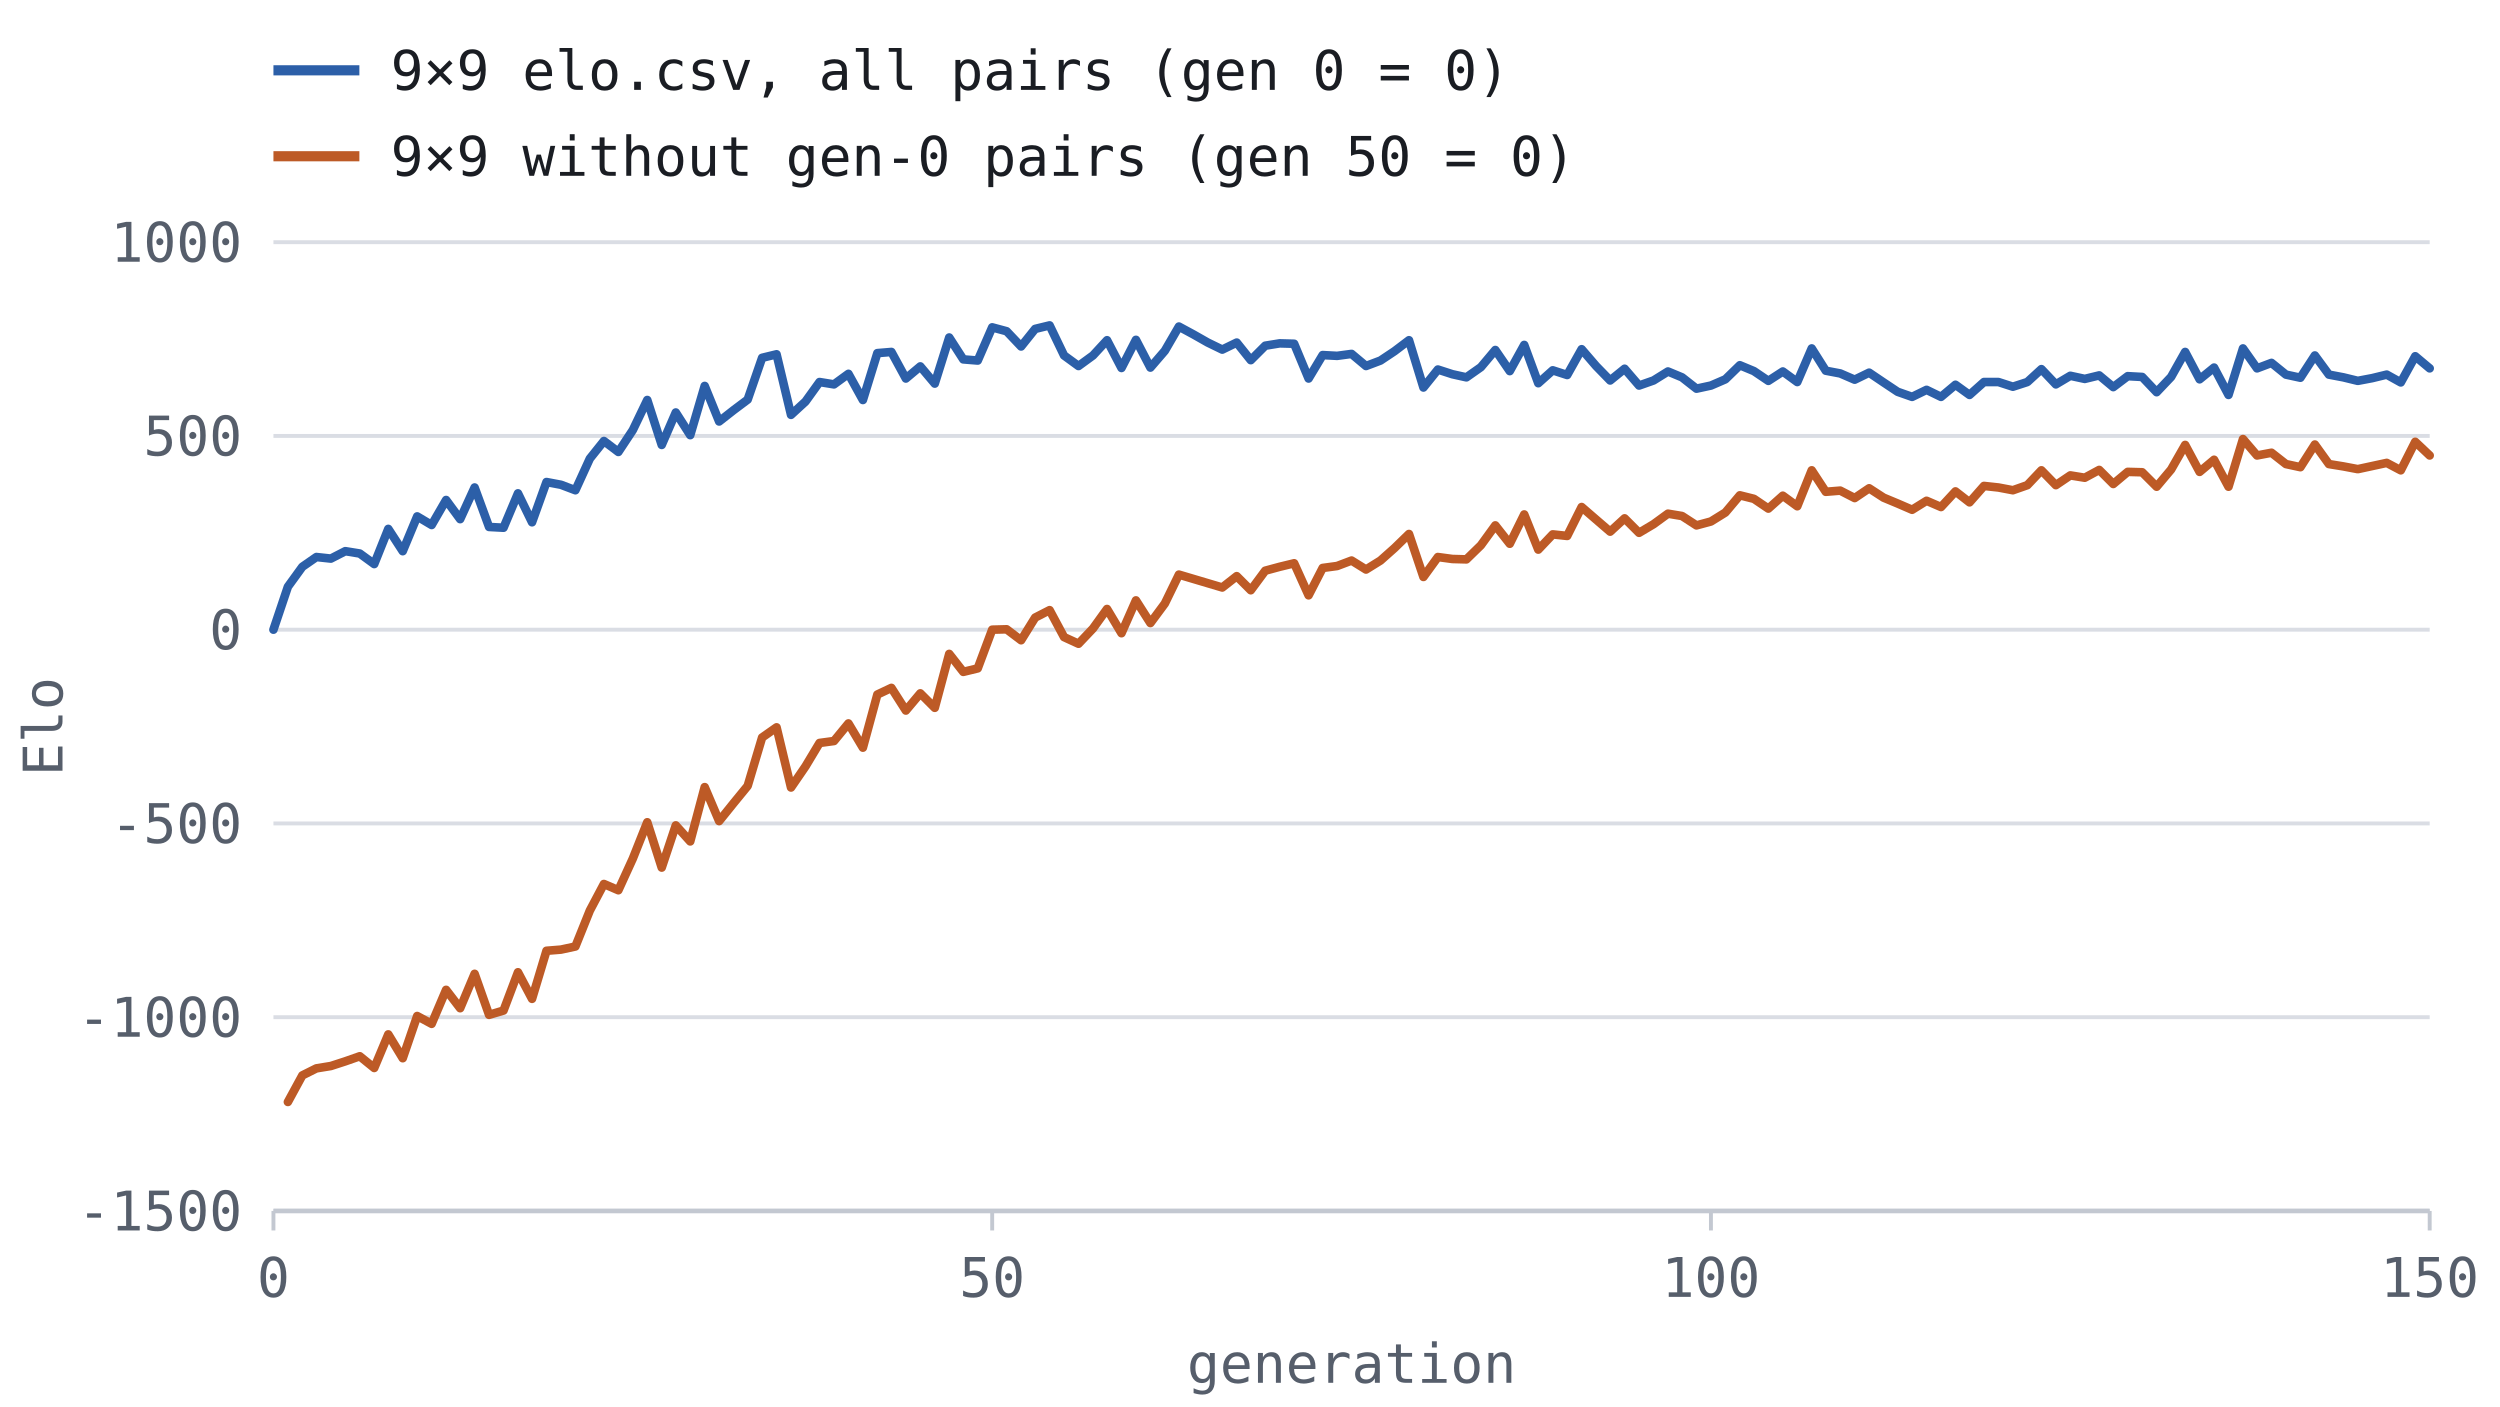
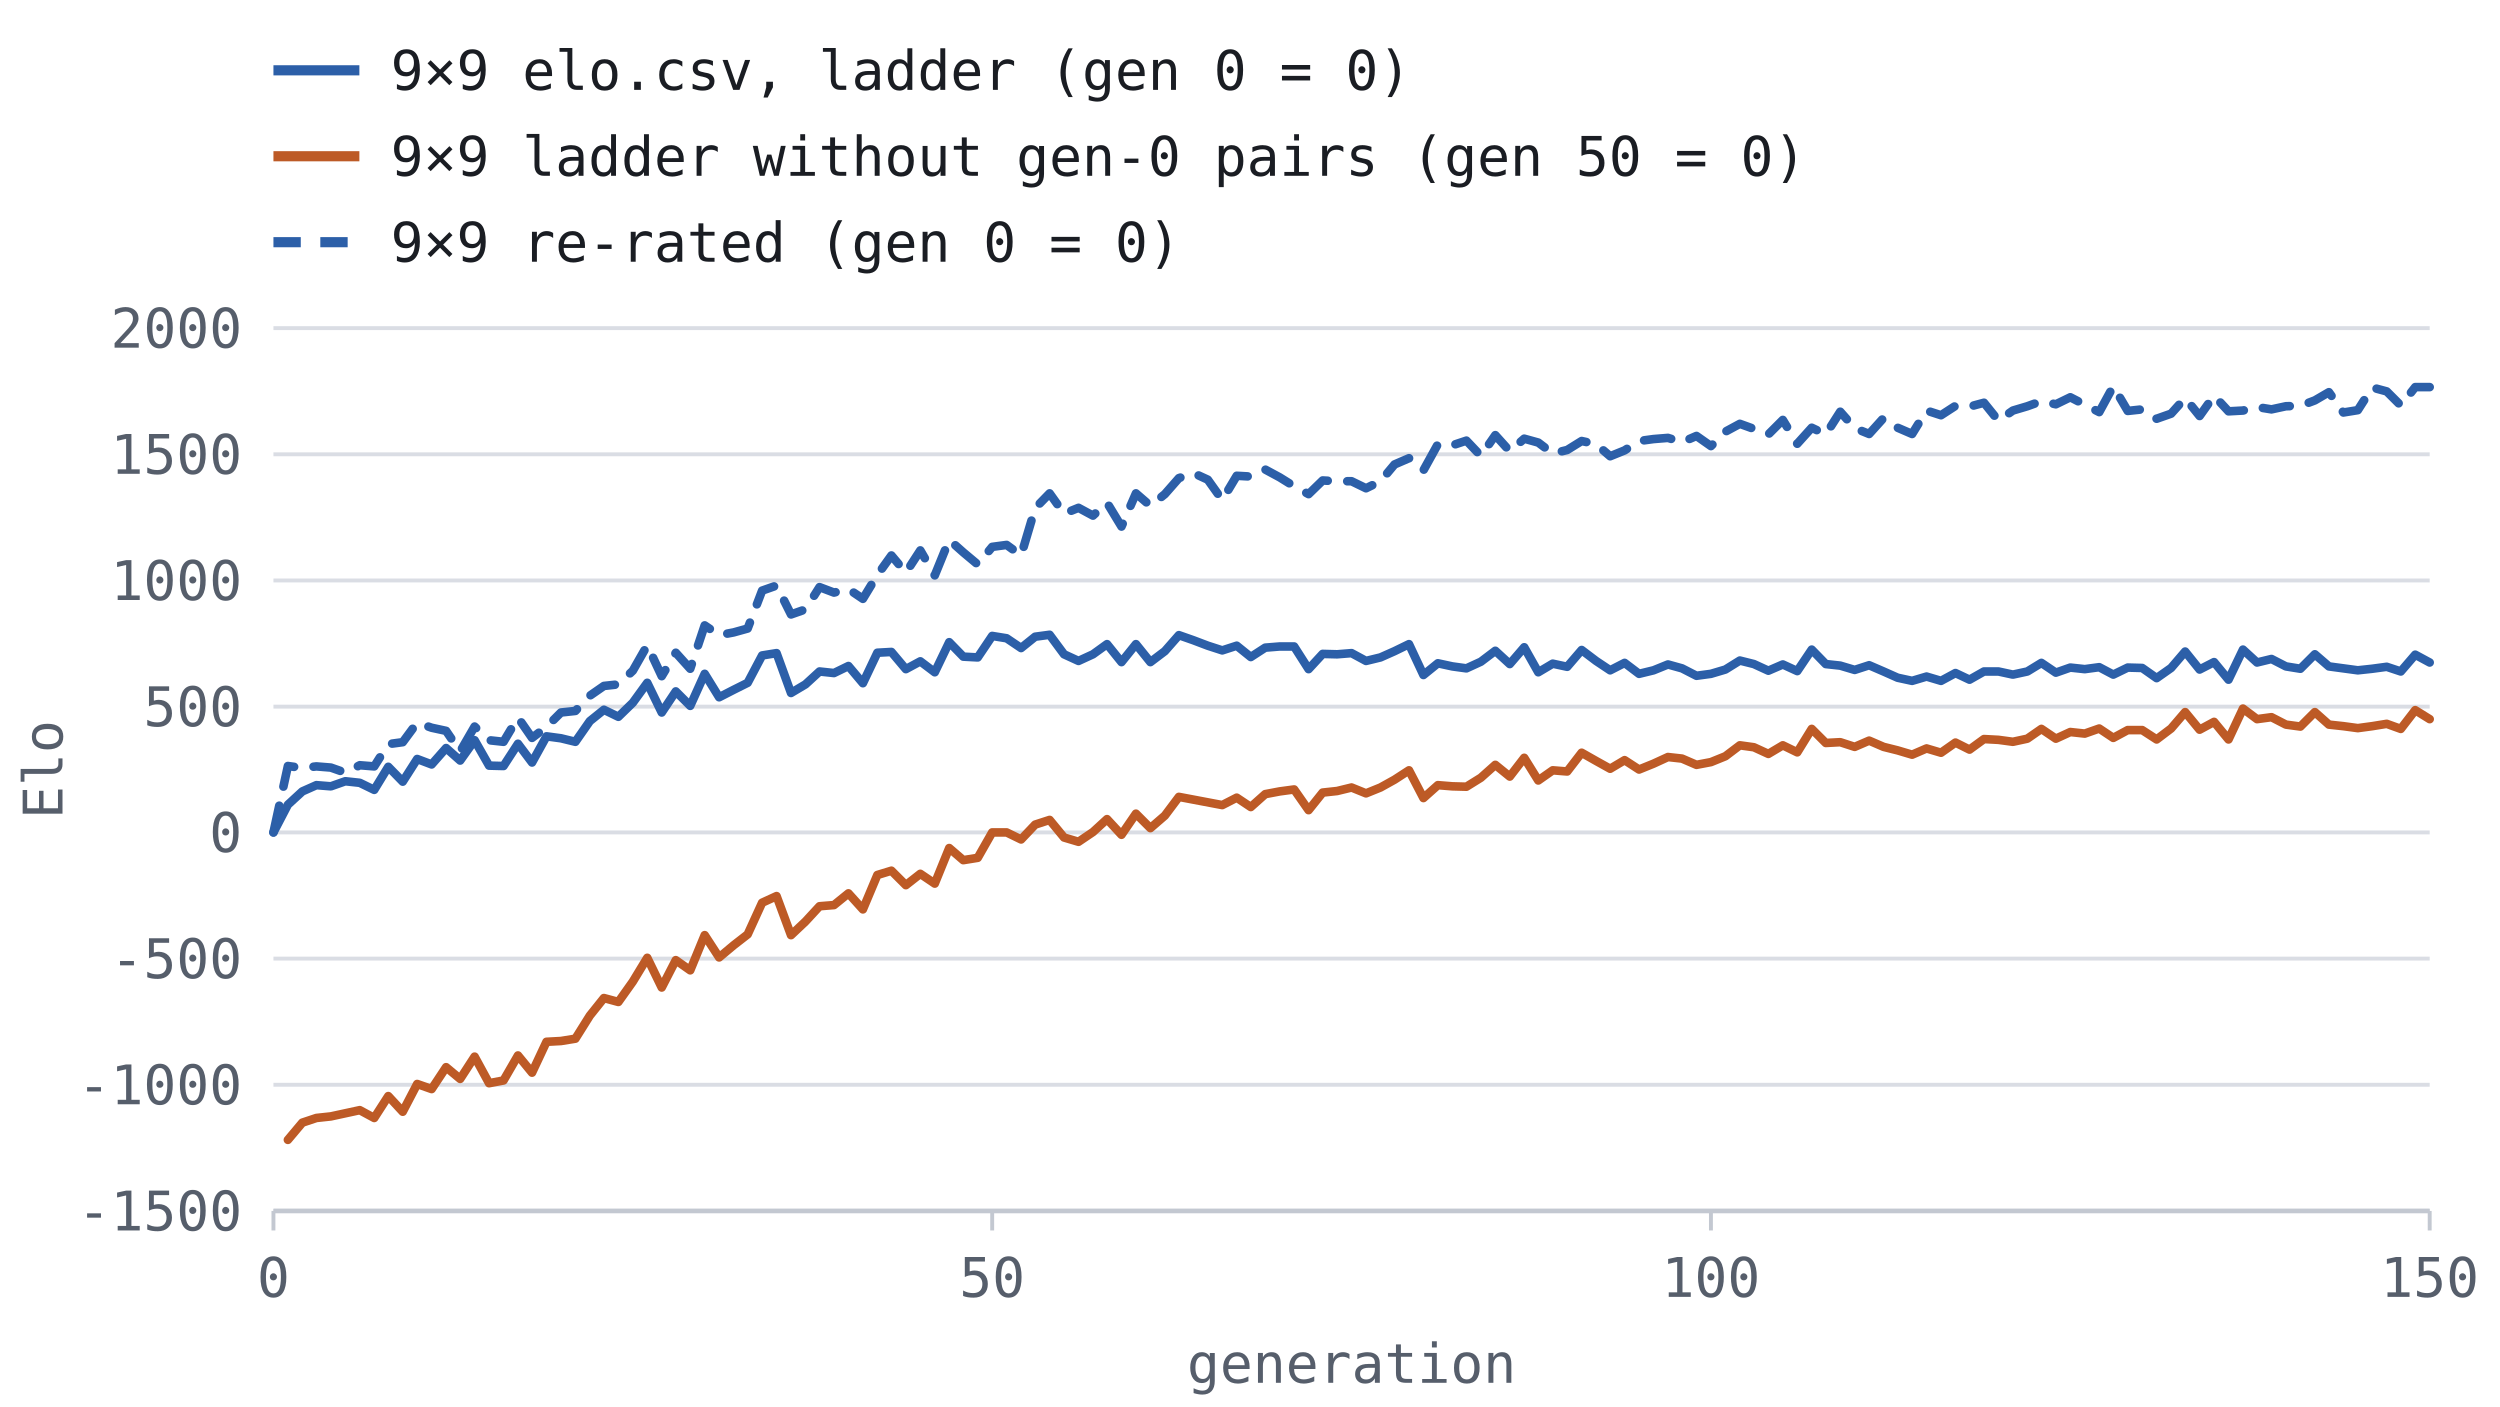
- <svg xmlns="http://www.w3.org/2000/svg" viewBox="0 0 640 360" role="img" aria-label="Elo by generation: 9×9 elo.csv, all pairs (gen 0 = 0), 9×9 without gen-0 pairs (gen 50 = 0)" font-family="IBM Plex Mono, ui-monospace, Menlo, monospace" font-size="14">
+ <svg xmlns="http://www.w3.org/2000/svg" viewBox="0 0 640 360" role="img" aria-label="Elo by generation: 9×9 elo.csv, ladder (gen 0 = 0), 9×9 ladder without gen-0 pairs (gen 50 = 0), 9×9 re-rated (gen 0 = 0)" font-family="IBM Plex Mono, ui-monospace, Menlo, monospace" font-size="14">
  <rect x="0" y="0" width="640" height="360" fill="var(--surface, #FFFFFF)" />
  <line x1="70" y1="310.0" x2="622" y2="310.0" stroke="var(--rule, #DADDE4)" stroke-width="1" />
  <text x="62" y="315.0" text-anchor="end" fill="var(--ink-dim, #565E6B)">-1500</text>
-   <line x1="70" y1="260.4" x2="622" y2="260.4" stroke="var(--rule, #DADDE4)" stroke-width="1" />
-   <text x="62" y="265.4" text-anchor="end" fill="var(--ink-dim, #565E6B)">-1000</text>
-   <line x1="70" y1="210.8" x2="622" y2="210.8" stroke="var(--rule, #DADDE4)" stroke-width="1" />
-   <text x="62" y="215.8" text-anchor="end" fill="var(--ink-dim, #565E6B)">-500</text>
-   <line x1="70" y1="161.2" x2="622" y2="161.2" stroke="var(--rule, #DADDE4)" stroke-width="1" />
-   <text x="62" y="166.2" text-anchor="end" fill="var(--ink-dim, #565E6B)">0</text>
-   <line x1="70" y1="111.6" x2="622" y2="111.6" stroke="var(--rule, #DADDE4)" stroke-width="1" />
-   <text x="62" y="116.6" text-anchor="end" fill="var(--ink-dim, #565E6B)">500</text>
-   <line x1="70" y1="62.0" x2="622" y2="62.0" stroke="var(--rule, #DADDE4)" stroke-width="1" />
-   <text x="62" y="67.0" text-anchor="end" fill="var(--ink-dim, #565E6B)">1000</text>
+   <line x1="70" y1="277.7" x2="622" y2="277.7" stroke="var(--rule, #DADDE4)" stroke-width="1" />
+   <text x="62" y="282.7" text-anchor="end" fill="var(--ink-dim, #565E6B)">-1000</text>
+   <line x1="70" y1="245.4" x2="622" y2="245.4" stroke="var(--rule, #DADDE4)" stroke-width="1" />
+   <text x="62" y="250.4" text-anchor="end" fill="var(--ink-dim, #565E6B)">-500</text>
+   <line x1="70" y1="213.1" x2="622" y2="213.1" stroke="var(--rule, #DADDE4)" stroke-width="1" />
+   <text x="62" y="218.1" text-anchor="end" fill="var(--ink-dim, #565E6B)">0</text>
+   <line x1="70" y1="180.9" x2="622" y2="180.9" stroke="var(--rule, #DADDE4)" stroke-width="1" />
+   <text x="62" y="185.9" text-anchor="end" fill="var(--ink-dim, #565E6B)">500</text>
+   <line x1="70" y1="148.6" x2="622" y2="148.6" stroke="var(--rule, #DADDE4)" stroke-width="1" />
+   <text x="62" y="153.6" text-anchor="end" fill="var(--ink-dim, #565E6B)">1000</text>
+   <line x1="70" y1="116.3" x2="622" y2="116.3" stroke="var(--rule, #DADDE4)" stroke-width="1" />
+   <text x="62" y="121.3" text-anchor="end" fill="var(--ink-dim, #565E6B)">1500</text>
+   <line x1="70" y1="84.0" x2="622" y2="84.0" stroke="var(--rule, #DADDE4)" stroke-width="1" />
+   <text x="62" y="89.0" text-anchor="end" fill="var(--ink-dim, #565E6B)">2000</text>
  <line x1="70.0" y1="310" x2="70.0" y2="315" stroke="var(--rule-strong, #C3C8D1)" stroke-width="1" />
  <text x="70.0" y="332" text-anchor="middle" fill="var(--ink-dim, #565E6B)">0</text>
  <line x1="254.0" y1="310" x2="254.0" y2="315" stroke="var(--rule-strong, #C3C8D1)" stroke-width="1" />
  <text x="254.0" y="332" text-anchor="middle" fill="var(--ink-dim, #565E6B)">50</text>
  <line x1="438.0" y1="310" x2="438.0" y2="315" stroke="var(--rule-strong, #C3C8D1)" stroke-width="1" />
  <text x="438.0" y="332" text-anchor="middle" fill="var(--ink-dim, #565E6B)">100</text>
  <line x1="622.0" y1="310" x2="622.0" y2="315" stroke="var(--rule-strong, #C3C8D1)" stroke-width="1" />
  <text x="622.0" y="332" text-anchor="middle" fill="var(--ink-dim, #565E6B)">150</text>
  <line x1="70" y1="310" x2="622" y2="310" stroke="var(--rule-strong, #C3C8D1)" stroke-width="1.2" />
  <text x="346.0" y="354" text-anchor="middle" fill="var(--ink-dim, #565E6B)">generation</text>
-   <text x="16" y="186.0" text-anchor="middle" fill="var(--ink-dim, #565E6B)" transform="rotate(-90 16 186.0)">Elo</text>
-   <polyline points="70.0,161.2 73.7,150.2 77.4,145.1 81.0,142.6 84.7,143.0 88.4,141.1 92.1,141.7 95.8,144.4 99.4,135.4 103.1,141.1 106.8,132.2 110.5,134.4 114.2,128.0 117.8,132.9 121.5,124.8 125.2,134.9 128.9,135.1 132.6,126.3 136.2,133.7 139.9,123.4 143.6,124.1 147.3,125.5 151.0,117.4 154.6,112.9 158.3,115.7 162.0,110.1 165.7,102.4 169.4,113.9 173.0,105.6 176.7,111.4 180.4,98.8 184.1,107.9 187.8,105.0 191.4,102.3 195.1,91.6 198.8,90.7 202.5,106.2 206.2,102.8 209.8,97.8 213.5,98.4 217.2,95.7 220.9,102.4 224.6,90.4 228.2,90.1 231.9,96.9 235.6,93.8 239.3,98.2 243.0,86.4 246.6,92.0 250.3,92.3 254.0,83.8 257.7,84.8 261.4,88.7 265.0,84.2 268.7,83.3 272.4,91.0 276.1,93.7 279.8,91.0 283.4,87.1 287.1,94.2 290.8,87.0 294.5,94.1 298.2,89.8 301.8,83.6 305.5,85.6 309.2,87.7 312.9,89.5 316.6,87.7 320.2,92.2 323.9,88.5 327.6,87.9 331.3,88.0 335.0,96.9 338.6,90.9 342.3,91.1 346.0,90.6 349.7,93.7 353.4,92.3 357.0,89.9 360.7,87.1 364.4,99.2 368.1,94.6 371.8,95.8 375.4,96.6 379.1,94.0 382.8,89.6 386.5,95.0 390.2,88.3 393.8,98.1 397.5,94.8 401.2,96.0 404.9,89.4 408.6,93.7 412.2,97.4 415.9,94.4 419.6,98.7 423.3,97.4 427.0,95.1 430.6,96.6 434.3,99.5 438.0,98.7 441.7,97.1 445.4,93.5 449.0,95.0 452.7,97.5 456.4,95.1 460.1,97.8 463.8,89.2 467.4,94.9 471.1,95.6 474.8,97.2 478.5,95.4 482.2,97.9 485.8,100.3 489.5,101.6 493.2,99.8 496.9,101.6 500.6,98.5 504.2,101.1 507.9,97.8 511.6,97.8 515.3,99.0 519.0,97.8 522.6,94.5 526.3,98.4 530.0,96.2 533.7,97.0 537.4,96.1 541.0,99.1 544.7,96.3 548.4,96.5 552.1,100.4 555.8,96.5 559.4,90.1 563.1,97.1 566.8,94.1 570.5,101.1 574.2,89.2 577.8,94.3 581.5,92.9 585.2,95.9 588.9,96.7 592.6,91.0 596.2,95.9 599.9,96.6 603.6,97.5 607.3,96.8 611.0,95.9 614.6,97.9 618.3,91.2 622.0,94.3" fill="none" stroke="var(--x, #2C5FA8)" stroke-width="2.2" stroke-linejoin="round" stroke-linecap="round" />
-   <polyline points="73.7,282.1 77.4,275.3 81.0,273.5 84.7,272.9 88.4,271.7 92.1,270.4 95.8,273.4 99.4,264.8 103.1,270.9 106.8,260.1 110.5,262.1 114.2,253.4 117.8,258.1 121.5,249.3 125.2,259.8 128.9,258.7 132.6,248.9 136.2,255.7 139.9,243.4 143.6,243.1 147.3,242.3 151.0,233.1 154.6,226.3 158.3,227.9 162.0,219.8 165.7,210.5 169.4,222.1 173.0,211.3 176.7,215.4 180.4,201.5 184.1,210.2 187.8,205.6 191.4,201.2 195.1,188.8 198.8,186.2 202.5,201.6 206.2,196.2 209.8,190.2 213.5,189.7 217.2,185.2 220.9,191.4 224.6,177.8 228.2,176.1 231.9,181.9 235.6,177.5 239.3,181.2 243.0,167.4 246.6,172.0 250.3,171.1 254.0,161.2 257.7,161.1 261.4,163.9 265.0,158.1 268.7,156.2 272.4,163.1 276.1,164.8 279.8,160.9 283.4,155.9 287.1,162.1 290.8,153.7 294.5,159.5 298.2,154.5 301.8,147.1 305.5,148.2 309.2,149.3 312.9,150.4 316.6,147.5 320.2,151.1 323.9,146.1 327.6,145.1 331.3,144.2 335.0,152.4 338.6,145.4 342.3,144.9 346.0,143.5 349.7,145.8 353.4,143.5 357.0,140.3 360.7,136.7 364.4,147.7 368.1,142.6 371.8,143.1 375.4,143.2 379.1,139.6 382.8,134.5 386.5,139.2 390.2,131.7 393.8,140.7 397.5,136.8 401.2,137.2 404.9,129.8 408.6,133.0 412.2,136.1 415.9,132.7 419.6,136.4 423.3,134.2 427.0,131.5 430.6,132.1 434.3,134.5 438.0,133.5 441.7,131.2 445.4,126.8 449.0,127.7 452.7,130.2 456.4,126.9 460.1,129.6 463.8,120.4 467.4,125.9 471.1,125.6 474.8,127.5 478.5,125.0 482.2,127.4 485.8,128.9 489.5,130.5 493.2,128.2 496.9,129.8 500.6,125.8 504.2,128.6 507.9,124.4 511.6,124.8 515.3,125.5 519.0,124.2 522.6,120.4 526.3,124.2 530.0,121.7 533.7,122.3 537.4,120.3 541.0,123.9 544.7,120.8 548.4,120.9 552.1,124.6 555.8,120.2 559.4,113.9 563.1,120.8 566.8,117.7 570.5,124.6 574.2,112.4 577.8,116.6 581.5,115.9 585.2,118.8 588.9,119.6 592.6,113.8 596.2,118.8 599.9,119.4 603.6,120.1 607.3,119.3 611.0,118.5 614.6,120.4 618.3,113.1 622.0,116.6" fill="none" stroke="var(--o, #BD5A26)" stroke-width="2.2" stroke-linejoin="round" stroke-linecap="round" />
+   <text x="16" y="197.0" text-anchor="middle" fill="var(--ink-dim, #565E6B)" transform="rotate(-90 16 197.0)">Elo</text>
+   <polyline points="70.0,213.1 73.7,206.0 77.4,202.6 81.0,201.0 84.7,201.3 88.4,200.0 92.1,200.4 95.8,202.2 99.4,196.3 103.1,200.1 106.8,194.3 110.5,195.7 114.2,191.5 117.8,194.7 121.5,189.5 125.2,196.0 128.9,196.1 132.6,190.4 136.2,195.2 139.9,188.5 143.6,189.0 147.3,189.9 151.0,184.6 154.6,181.7 158.3,183.5 162.0,179.9 165.7,174.8 169.4,182.4 173.0,177.0 176.7,180.7 180.4,172.5 184.1,178.5 187.8,176.6 191.4,174.8 195.1,167.8 198.8,167.2 202.5,177.4 206.2,175.2 209.8,171.9 213.5,172.3 217.2,170.5 220.9,174.9 224.6,167.1 228.2,166.9 231.9,171.3 235.6,169.3 239.3,172.1 243.0,164.4 246.6,168.1 250.3,168.3 254.0,162.8 257.7,163.4 261.4,165.9 265.0,163.0 268.7,162.5 272.4,167.5 276.1,169.2 279.8,167.5 283.4,164.9 287.1,169.5 290.8,164.9 294.5,169.5 298.2,166.7 301.8,162.6 305.5,163.9 309.2,165.3 312.9,166.5 316.6,165.3 320.2,168.2 323.9,165.8 327.6,165.5 331.3,165.5 335.0,171.3 338.6,167.4 342.3,167.5 346.0,167.2 349.7,169.2 353.4,168.3 357.0,166.7 360.7,164.9 364.4,172.8 368.1,169.8 371.8,170.6 375.4,171.1 379.1,169.4 382.8,166.6 386.5,170.0 390.2,165.7 393.8,172.1 397.5,169.9 401.2,170.7 404.9,166.4 408.6,169.2 412.2,171.6 415.9,169.7 419.6,172.5 423.3,171.6 427.0,170.1 430.6,171.1 434.3,173.0 438.0,172.5 441.7,171.4 445.4,169.1 449.0,170.0 452.7,171.7 456.4,170.1 460.1,171.8 463.8,166.3 467.4,170.0 471.1,170.4 474.8,171.5 478.5,170.3 482.2,171.9 485.8,173.5 489.5,174.3 493.2,173.2 496.9,174.3 500.6,172.3 504.2,174.0 507.9,171.9 511.6,171.9 515.3,172.7 519.0,171.9 522.6,169.7 526.3,172.2 530.0,170.9 533.7,171.3 537.4,170.8 541.0,172.7 544.7,170.9 548.4,171.0 552.1,173.6 555.8,171.0 559.4,166.8 563.1,171.4 566.8,169.5 570.5,174.0 574.2,166.3 577.8,169.6 581.5,168.7 585.2,170.6 588.9,171.2 592.6,167.5 596.2,170.6 599.9,171.1 603.6,171.6 607.3,171.2 611.0,170.7 614.6,171.9 618.3,167.6 622.0,169.6" fill="none" stroke="var(--x, #2C5FA8)" stroke-width="2.2" stroke-linejoin="round" stroke-linecap="round" />
+   <polyline points="73.7,291.8 77.4,287.4 81.0,286.2 84.7,285.8 88.4,285.0 92.1,284.2 95.8,286.2 99.4,280.6 103.1,284.6 106.8,277.5 110.5,278.8 114.2,273.2 117.8,276.2 121.5,270.5 125.2,277.3 128.9,276.6 132.6,270.2 136.2,274.6 139.9,266.7 143.6,266.5 147.3,265.9 151.0,260.0 154.6,255.5 158.3,256.5 162.0,251.3 165.7,245.2 169.4,252.8 173.0,245.8 176.7,248.4 180.4,239.4 184.1,245.1 187.8,242.0 191.4,239.2 195.1,231.1 198.8,229.4 202.5,239.4 206.2,235.9 209.8,232.0 213.5,231.7 217.2,228.7 220.9,232.8 224.6,224.0 228.2,222.9 231.9,226.6 235.6,223.7 239.3,226.2 243.0,217.1 246.6,220.2 250.3,219.6 254.0,213.1 257.7,213.1 261.4,214.9 265.0,211.1 268.7,209.9 272.4,214.4 276.1,215.5 279.8,213.0 283.4,209.7 287.1,213.7 290.8,208.3 294.5,212.0 298.2,208.8 301.8,204.0 305.5,204.7 309.2,205.4 312.9,206.1 316.6,204.2 320.2,206.6 323.9,203.3 327.6,202.6 331.3,202.1 335.0,207.4 338.6,202.9 342.3,202.5 346.0,201.6 349.7,203.1 353.4,201.6 357.0,199.6 360.7,197.2 364.4,204.3 368.1,201.0 371.8,201.3 375.4,201.4 379.1,199.1 382.8,195.8 386.5,198.8 390.2,194.0 393.8,199.8 397.5,197.2 401.2,197.5 404.9,192.7 408.6,194.8 412.2,196.8 415.9,194.6 419.6,197.0 423.3,195.5 427.0,193.8 430.6,194.2 434.3,195.8 438.0,195.1 441.7,193.6 445.4,190.8 449.0,191.3 452.7,193.0 456.4,190.8 460.1,192.6 463.8,186.6 467.4,190.2 471.1,190.0 474.8,191.2 478.5,189.6 482.2,191.2 485.8,192.1 489.5,193.2 493.2,191.6 496.9,192.7 500.6,190.1 504.2,191.9 507.9,189.2 511.6,189.4 515.3,189.9 519.0,189.1 522.6,186.6 526.3,189.1 530.0,187.4 533.7,187.8 537.4,186.5 541.0,188.9 544.7,186.9 548.4,186.9 552.1,189.3 555.8,186.5 559.4,182.3 563.1,186.8 566.8,184.8 570.5,189.3 574.2,181.4 577.8,184.1 581.5,183.6 585.2,185.5 588.9,186.0 592.6,182.3 596.2,185.5 599.9,185.9 603.6,186.4 607.3,185.9 611.0,185.3 614.6,186.6 618.3,181.8 622.0,184.1" fill="none" stroke="var(--o, #BD5A26)" stroke-width="2.2" stroke-linejoin="round" stroke-linecap="round" />
+   <polyline points="70.0,213.1 73.7,196.1 77.4,196.6 81.0,196.2 84.7,196.5 88.4,197.8 92.1,195.9 95.8,196.2 99.4,190.5 103.1,190.0 106.8,185.0 110.5,186.3 114.2,187.1 117.8,192.4 121.5,186.0 125.2,189.5 128.9,189.9 132.6,183.7 136.2,188.9 139.9,186.1 143.6,182.4 147.3,182.0 151.0,178.1 154.6,175.6 158.3,175.2 162.0,171.7 165.7,165.2 169.4,173.1 173.0,167.1 176.7,171.2 180.4,160.1 184.1,162.6 187.8,161.9 191.4,160.9 195.1,151.2 198.8,149.9 202.5,157.3 206.2,156.0 209.8,150.3 213.5,151.7 217.2,150.8 220.9,153.3 224.6,147.2 228.2,142.2 231.9,146.6 235.6,140.9 239.3,147.3 243.0,138.2 246.6,141.4 250.3,144.5 254.0,140.0 257.7,139.5 261.4,142.2 265.0,130.1 268.7,126.3 272.4,131.5 276.1,130.0 279.8,132.0 283.4,128.7 287.1,134.8 290.8,126.3 294.5,129.5 298.2,126.5 301.8,122.4 305.5,121.1 309.2,122.8 312.9,128.0 316.6,121.8 320.2,122.0 323.9,120.2 327.6,122.2 331.3,124.5 335.0,126.5 338.6,123.0 342.3,123.2 346.0,123.2 349.7,125.0 353.4,123.2 357.0,118.9 360.7,117.3 364.4,120.4 368.1,113.7 371.8,114.0 375.4,112.8 379.1,116.7 382.8,111.4 386.5,115.5 390.2,112.3 393.8,113.3 397.5,116.1 401.2,115.2 404.9,112.9 408.6,113.7 412.2,116.8 415.9,115.3 419.6,112.9 423.3,112.4 427.0,112.1 430.6,113.2 434.3,111.6 438.0,114.2 441.7,110.5 445.4,108.5 449.0,109.8 452.7,111.2 456.4,107.5 460.1,113.6 463.8,109.5 467.4,111.2 471.1,105.4 474.8,109.6 478.5,111.1 482.2,107.0 485.8,109.5 489.5,111.1 493.2,105.1 496.9,106.3 500.6,103.9 504.2,104.1 507.9,103.1 511.6,107.7 515.3,105.1 519.0,104.0 522.6,102.7 526.3,103.5 530.0,101.7 533.7,103.6 537.4,105.5 541.0,98.9 544.7,105.2 548.4,104.8 552.1,107.2 555.8,105.9 559.4,101.9 563.1,106.5 566.8,101.3 570.5,105.3 574.2,105.1 577.8,104.2 581.5,104.8 585.2,104.0 588.9,103.9 592.6,102.5 596.2,100.4 599.9,105.6 603.6,105.0 607.3,99.2 611.0,100.2 614.6,103.8 618.3,99.1 622.0,99.1" fill="none" stroke="var(--x, #2C5FA8)" stroke-width="2.2" stroke-linejoin="round" stroke-linecap="round" stroke-dasharray="7 5" />
  <line x1="70" y1="18" x2="92" y2="18" stroke="var(--x, #2C5FA8)" stroke-width="2.6" />
-   <text x="100" y="23" fill="var(--ink, #1A1D23)">9×9 elo.csv, all pairs (gen 0 = 0)</text>
+   <text x="100" y="23" fill="var(--ink, #1A1D23)">9×9 elo.csv, ladder (gen 0 = 0)</text>
  <line x1="70" y1="40" x2="92" y2="40" stroke="var(--o, #BD5A26)" stroke-width="2.6" />
-   <text x="100" y="45" fill="var(--ink, #1A1D23)">9×9 without gen-0 pairs (gen 50 = 0)</text>
+   <text x="100" y="45" fill="var(--ink, #1A1D23)">9×9 ladder without gen-0 pairs (gen 50 = 0)</text>
+   <line x1="70" y1="62" x2="92" y2="62" stroke="var(--x, #2C5FA8)" stroke-width="2.6" stroke-dasharray="7 5" />
+   <text x="100" y="67" fill="var(--ink, #1A1D23)">9×9 re-rated (gen 0 = 0)</text>
</svg>
